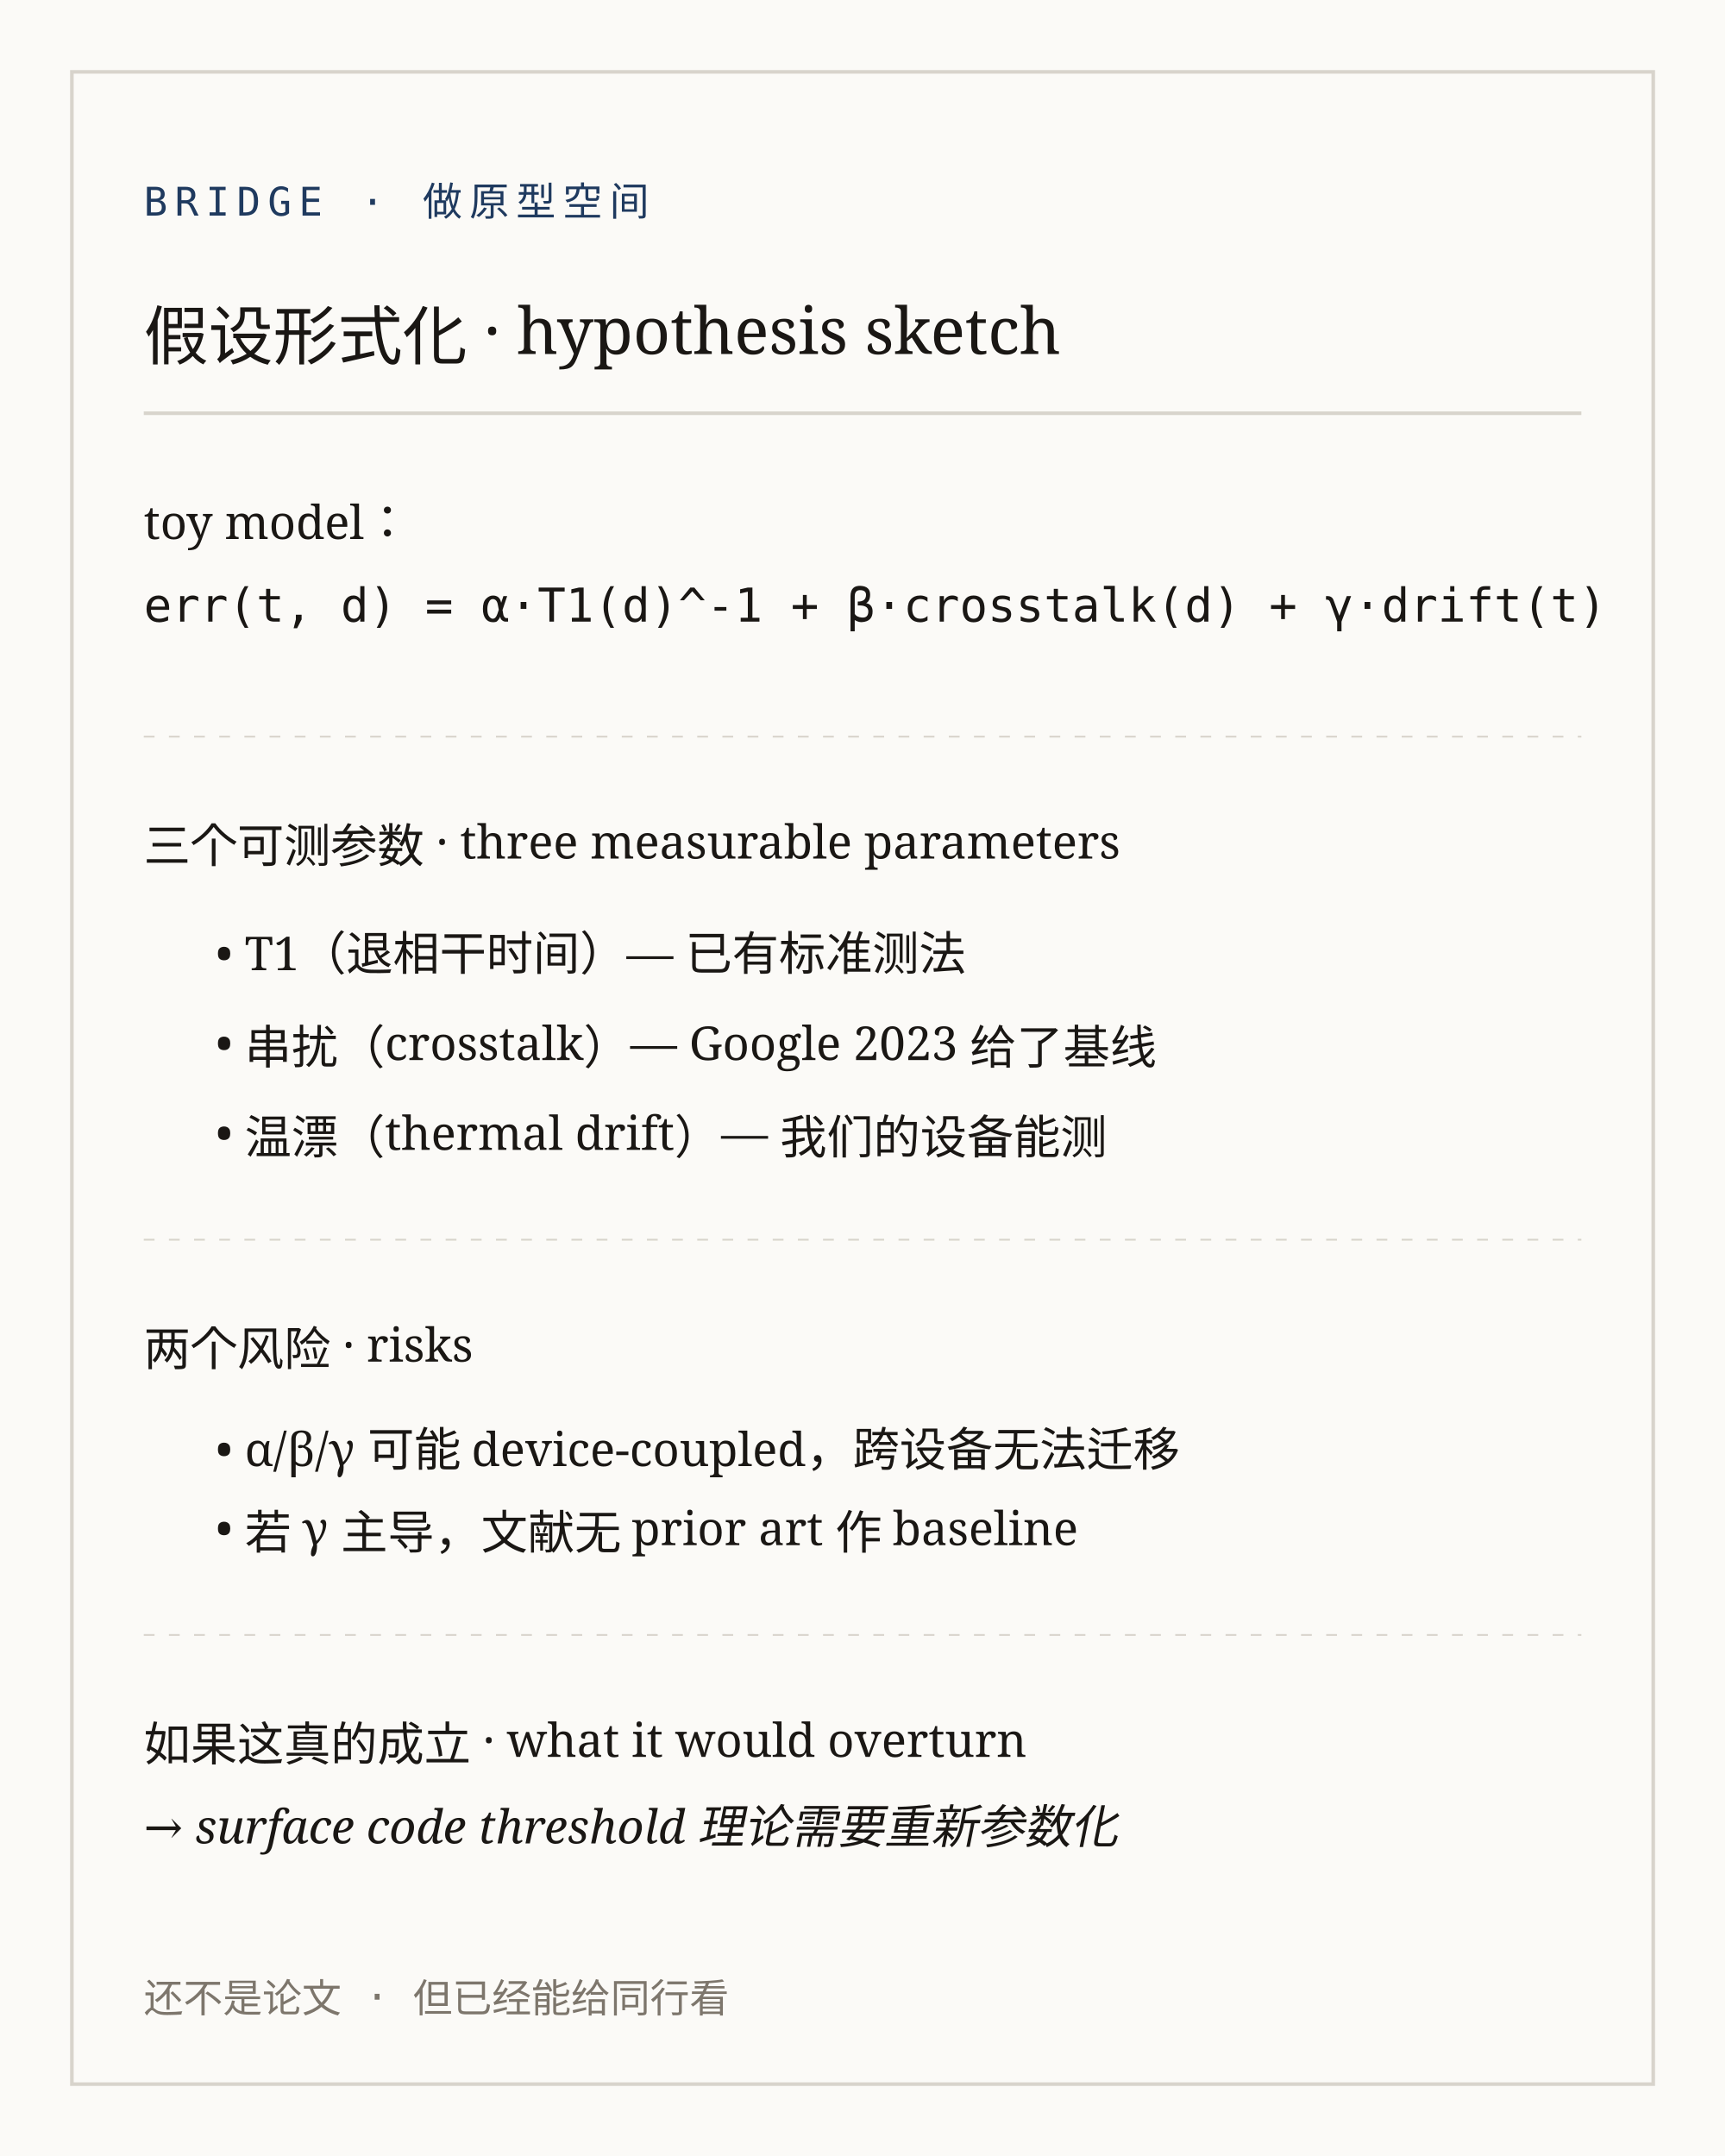
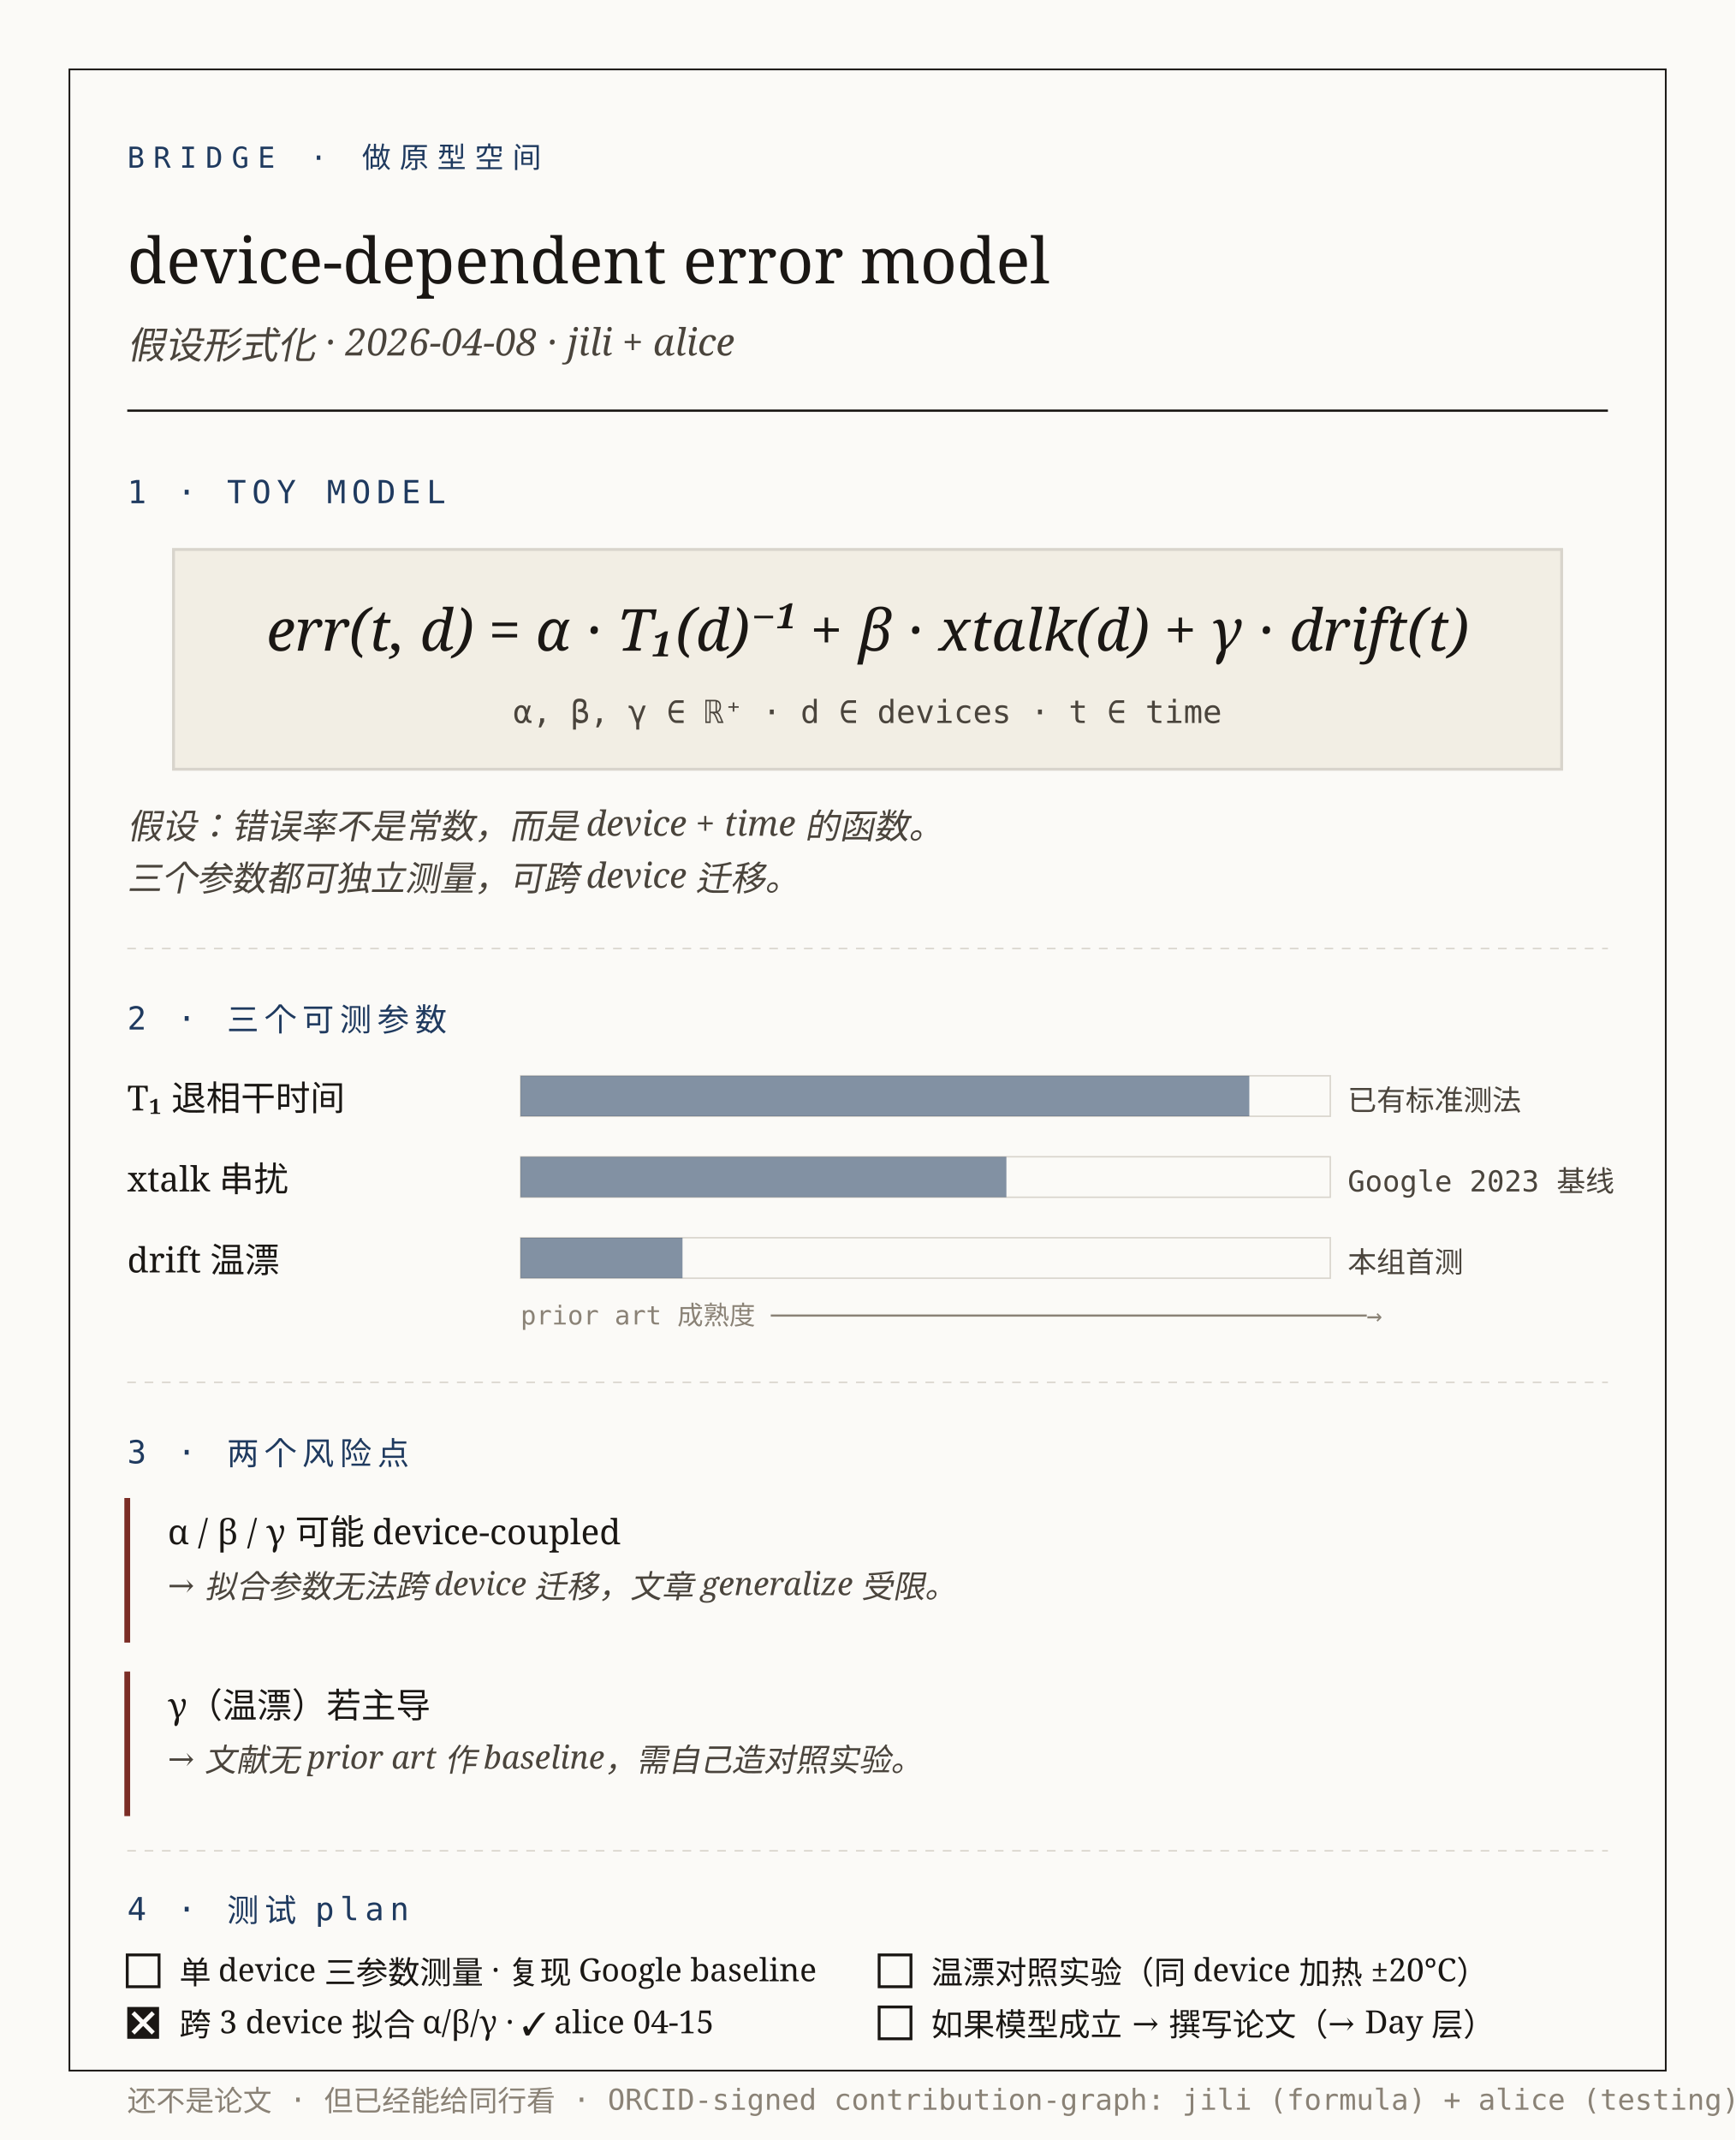
- <svg xmlns="http://www.w3.org/2000/svg" viewBox="0 0 480 600" font-family="ui-serif, 'Source Serif 4', serif">
-   <rect width="480" height="600" fill="#FBFAF7" />
-   <rect x="20" y="20" width="440" height="560" fill="none" stroke="#D8D4CC" stroke-width="1" />
-   <text x="40" y="60" font-size="11" font-family="ui-monospace, monospace" fill="#1F3A5F" letter-spacing="2">BRIDGE · 做原型空间</text>
-   <text x="40" y="100" font-size="18" font-weight="500" fill="#1A1714">假设形式化 · hypothesis sketch</text>
-   <line x1="40" y1="115" x2="440" y2="115" stroke="#D8D4CC" stroke-width="1" />
-   <text x="40" y="150" font-size="13" fill="#1A1714">toy model：</text>
-   <text x="40" y="173" font-size="13" font-family="ui-monospace, monospace" fill="#1A1714">err(t, d) = α·T1(d)^-1 + β·crosstalk(d) + γ·drift(t)</text>
-   <line x1="40" y1="205" x2="440" y2="205" stroke="#D8D4CC" stroke-width="0.5" stroke-dasharray="3,4" />
-   <text x="40" y="240" font-size="13" font-weight="500" fill="#1A1714">三个可测参数 · three measurable parameters</text>
-   <text x="60" y="270" font-size="13" fill="#1A1714">• T1（退相干时间）— 已有标准测法</text>
-   <text x="60" y="295" font-size="13" fill="#1A1714">• 串扰（crosstalk）— Google 2023 给了基线</text>
-   <text x="60" y="320" font-size="13" fill="#1A1714">• 温漂（thermal drift）— 我们的设备能测</text>
-   <line x1="40" y1="345" x2="440" y2="345" stroke="#D8D4CC" stroke-width="0.5" stroke-dasharray="3,4" />
-   <text x="40" y="380" font-size="13" font-weight="500" fill="#1A1714">两个风险 · risks</text>
-   <text x="60" y="408" font-size="13" fill="#1A1714">• α/β/γ 可能 device-coupled，跨设备无法迁移</text>
-   <text x="60" y="430" font-size="13" fill="#1A1714">• 若 γ 主导，文献无 prior art 作 baseline</text>
-   <line x1="40" y1="455" x2="440" y2="455" stroke="#D8D4CC" stroke-width="0.5" stroke-dasharray="3,4" />
-   <text x="40" y="490" font-size="13" font-weight="500" fill="#1A1714">如果这真的成立 · what it would overturn</text>
-   <text x="40" y="513" font-size="13" font-style="italic" fill="#1A1714">→ surface code threshold 理论需要重新参数化</text>
-   <text x="40" y="560" font-size="11" font-family="ui-monospace, monospace" fill="#7D766C">还不是论文 · 但已经能给同行看</text>
+ <svg xmlns="http://www.w3.org/2000/svg" viewBox="0 0 600 740" font-family="ui-serif, 'Source Serif 4', serif">
+   <rect width="600" height="740" fill="#FBFAF7" />
+   <rect x="24" y="24" width="552" height="692" fill="none" stroke="#1A1714" stroke-width="0.6" />
+   <text x="44" y="58" font-size="10" font-family="ui-monospace, monospace" fill="#1F3A5F" letter-spacing="3">BRIDGE · 做原型空间</text>
+   <text x="44" y="98" font-size="22" font-weight="500" fill="#1A1714">device-dependent error model</text>
+   <text x="44" y="124" font-size="13" font-style="italic" fill="#4A443C">假设形式化 · 2026-04-08 · jili + alice</text>
+   <line x1="44" y1="142" x2="556" y2="142" stroke="#1A1714" stroke-width="0.8" />
+   <text x="44" y="174" font-size="11" font-family="ui-monospace, monospace" fill="#1F3A5F" letter-spacing="2">1 · TOY MODEL</text>
+   <rect x="60" y="190" width="480" height="76" fill="#F2EEE4" stroke="#D8D4CC" />
+   <text x="300" y="225" font-size="20" font-style="italic" fill="#1A1714" text-anchor="middle">err(t, d)  =  α · T₁(d)⁻¹  +  β · xtalk(d)  +  γ · drift(t)</text>
+   <text x="300" y="250" font-size="11" font-family="ui-monospace, monospace" fill="#4A443C" text-anchor="middle">α, β, γ ∈ ℝ⁺  ·  d ∈ devices  ·  t ∈ time</text>
+   <text x="44" y="290" font-size="12" font-style="italic" fill="#4A443C">假设：错误率不是常数，而是 device + time 的函数。</text>
+   <text x="44" y="308" font-size="12" font-style="italic" fill="#4A443C">三个参数都可独立测量，可跨 device 迁移。</text>
+   <line x1="44" y1="328" x2="556" y2="328" stroke="#D8D4CC" stroke-width="0.5" stroke-dasharray="3,3" />
+   <text x="44" y="356" font-size="11" font-family="ui-monospace, monospace" fill="#1F3A5F" letter-spacing="2">2 · 三个可测参数</text>
+   <text x="44" y="384" font-size="12" fill="#1A1714">T₁  退相干时间</text>
+   <rect x="180" y="372" width="280" height="14" fill="#FBFAF7" stroke="#D8D4CC" stroke-width="0.5" />
+   <rect x="180" y="372" width="252" height="14" fill="#1F3A5F" opacity="0.55" />
+   <text x="466" y="384" font-size="10" font-family="ui-monospace, monospace" fill="#4A443C">已有标准测法</text>
+   <text x="44" y="412" font-size="12" fill="#1A1714">xtalk  串扰</text>
+   <rect x="180" y="400" width="280" height="14" fill="#FBFAF7" stroke="#D8D4CC" stroke-width="0.5" />
+   <rect x="180" y="400" width="168" height="14" fill="#1F3A5F" opacity="0.55" />
+   <text x="466" y="412" font-size="10" font-family="ui-monospace, monospace" fill="#4A443C">Google 2023 基线</text>
+   <text x="44" y="440" font-size="12" fill="#1A1714">drift  温漂</text>
+   <rect x="180" y="428" width="280" height="14" fill="#FBFAF7" stroke="#D8D4CC" stroke-width="0.5" />
+   <rect x="180" y="428" width="56" height="14" fill="#1F3A5F" opacity="0.55" />
+   <text x="466" y="440" font-size="10" font-family="ui-monospace, monospace" fill="#4A443C">本组首测</text>
+   <text x="180" y="458" font-size="9" font-family="ui-monospace, monospace" fill="#8A8276">prior art 成熟度 ──────────────────────────────────────→</text>
+   <line x1="44" y1="478" x2="556" y2="478" stroke="#D8D4CC" stroke-width="0.5" stroke-dasharray="3,3" />
+   <text x="44" y="506" font-size="11" font-family="ui-monospace, monospace" fill="#1F3A5F" letter-spacing="2">3 · 两个风险点</text>
+   <line x1="44" y1="518" x2="44" y2="568" stroke="#7B2D26" stroke-width="2" />
+   <text x="58" y="534" font-size="12" font-weight="500" fill="#1A1714">α / β / γ 可能 device-coupled</text>
+   <text x="58" y="552" font-size="11" font-style="italic" fill="#4A443C">→ 拟合参数无法跨 device 迁移，文章 generalize 受限。</text>
+   <line x1="44" y1="578" x2="44" y2="628" stroke="#7B2D26" stroke-width="2" />
+   <text x="58" y="594" font-size="12" font-weight="500" fill="#1A1714">γ（温漂）若主导</text>
+   <text x="58" y="612" font-size="11" font-style="italic" fill="#4A443C">→ 文献无 prior art 作 baseline，需自己造对照实验。</text>
+   <line x1="44" y1="640" x2="556" y2="640" stroke="#D8D4CC" stroke-width="0.5" stroke-dasharray="3,3" />
+   <text x="44" y="664" font-size="11" font-family="ui-monospace, monospace" fill="#1F3A5F" letter-spacing="2">4 · 测试 plan</text>
+   <rect x="44" y="676" width="11" height="11" fill="none" stroke="#1A1714" />
+   <text x="62" y="686" font-size="11" fill="#1A1714">单 device 三参数测量 · 复现 Google baseline</text>
+   <rect x="44" y="694" width="11" height="11" fill="#1A1714" />
+   <line x1="46" y1="696" x2="53" y2="703" stroke="#FBFAF7" stroke-width="1.5" />
+   <line x1="46" y1="703" x2="53" y2="696" stroke="#FBFAF7" stroke-width="1.5" />
+   <text x="62" y="704" font-size="11" fill="#1A1714">跨 3 device 拟合 α/β/γ · ✓ alice 04-15</text>
+   <rect x="304" y="676" width="11" height="11" fill="none" stroke="#1A1714" />
+   <text x="322" y="686" font-size="11" fill="#1A1714">温漂对照实验（同 device 加热 ±20°C）</text>
+   <rect x="304" y="694" width="11" height="11" fill="none" stroke="#1A1714" />
+   <text x="322" y="704" font-size="11" fill="#1A1714">如果模型成立 → 撰写论文（→ Day 层）</text>
+   <text x="44" y="730" font-size="10" font-family="ui-monospace, monospace" fill="#8A8276">还不是论文 · 但已经能给同行看 · ORCID-signed contribution-graph: jili (formula) + alice (testing) </text>
</svg>
